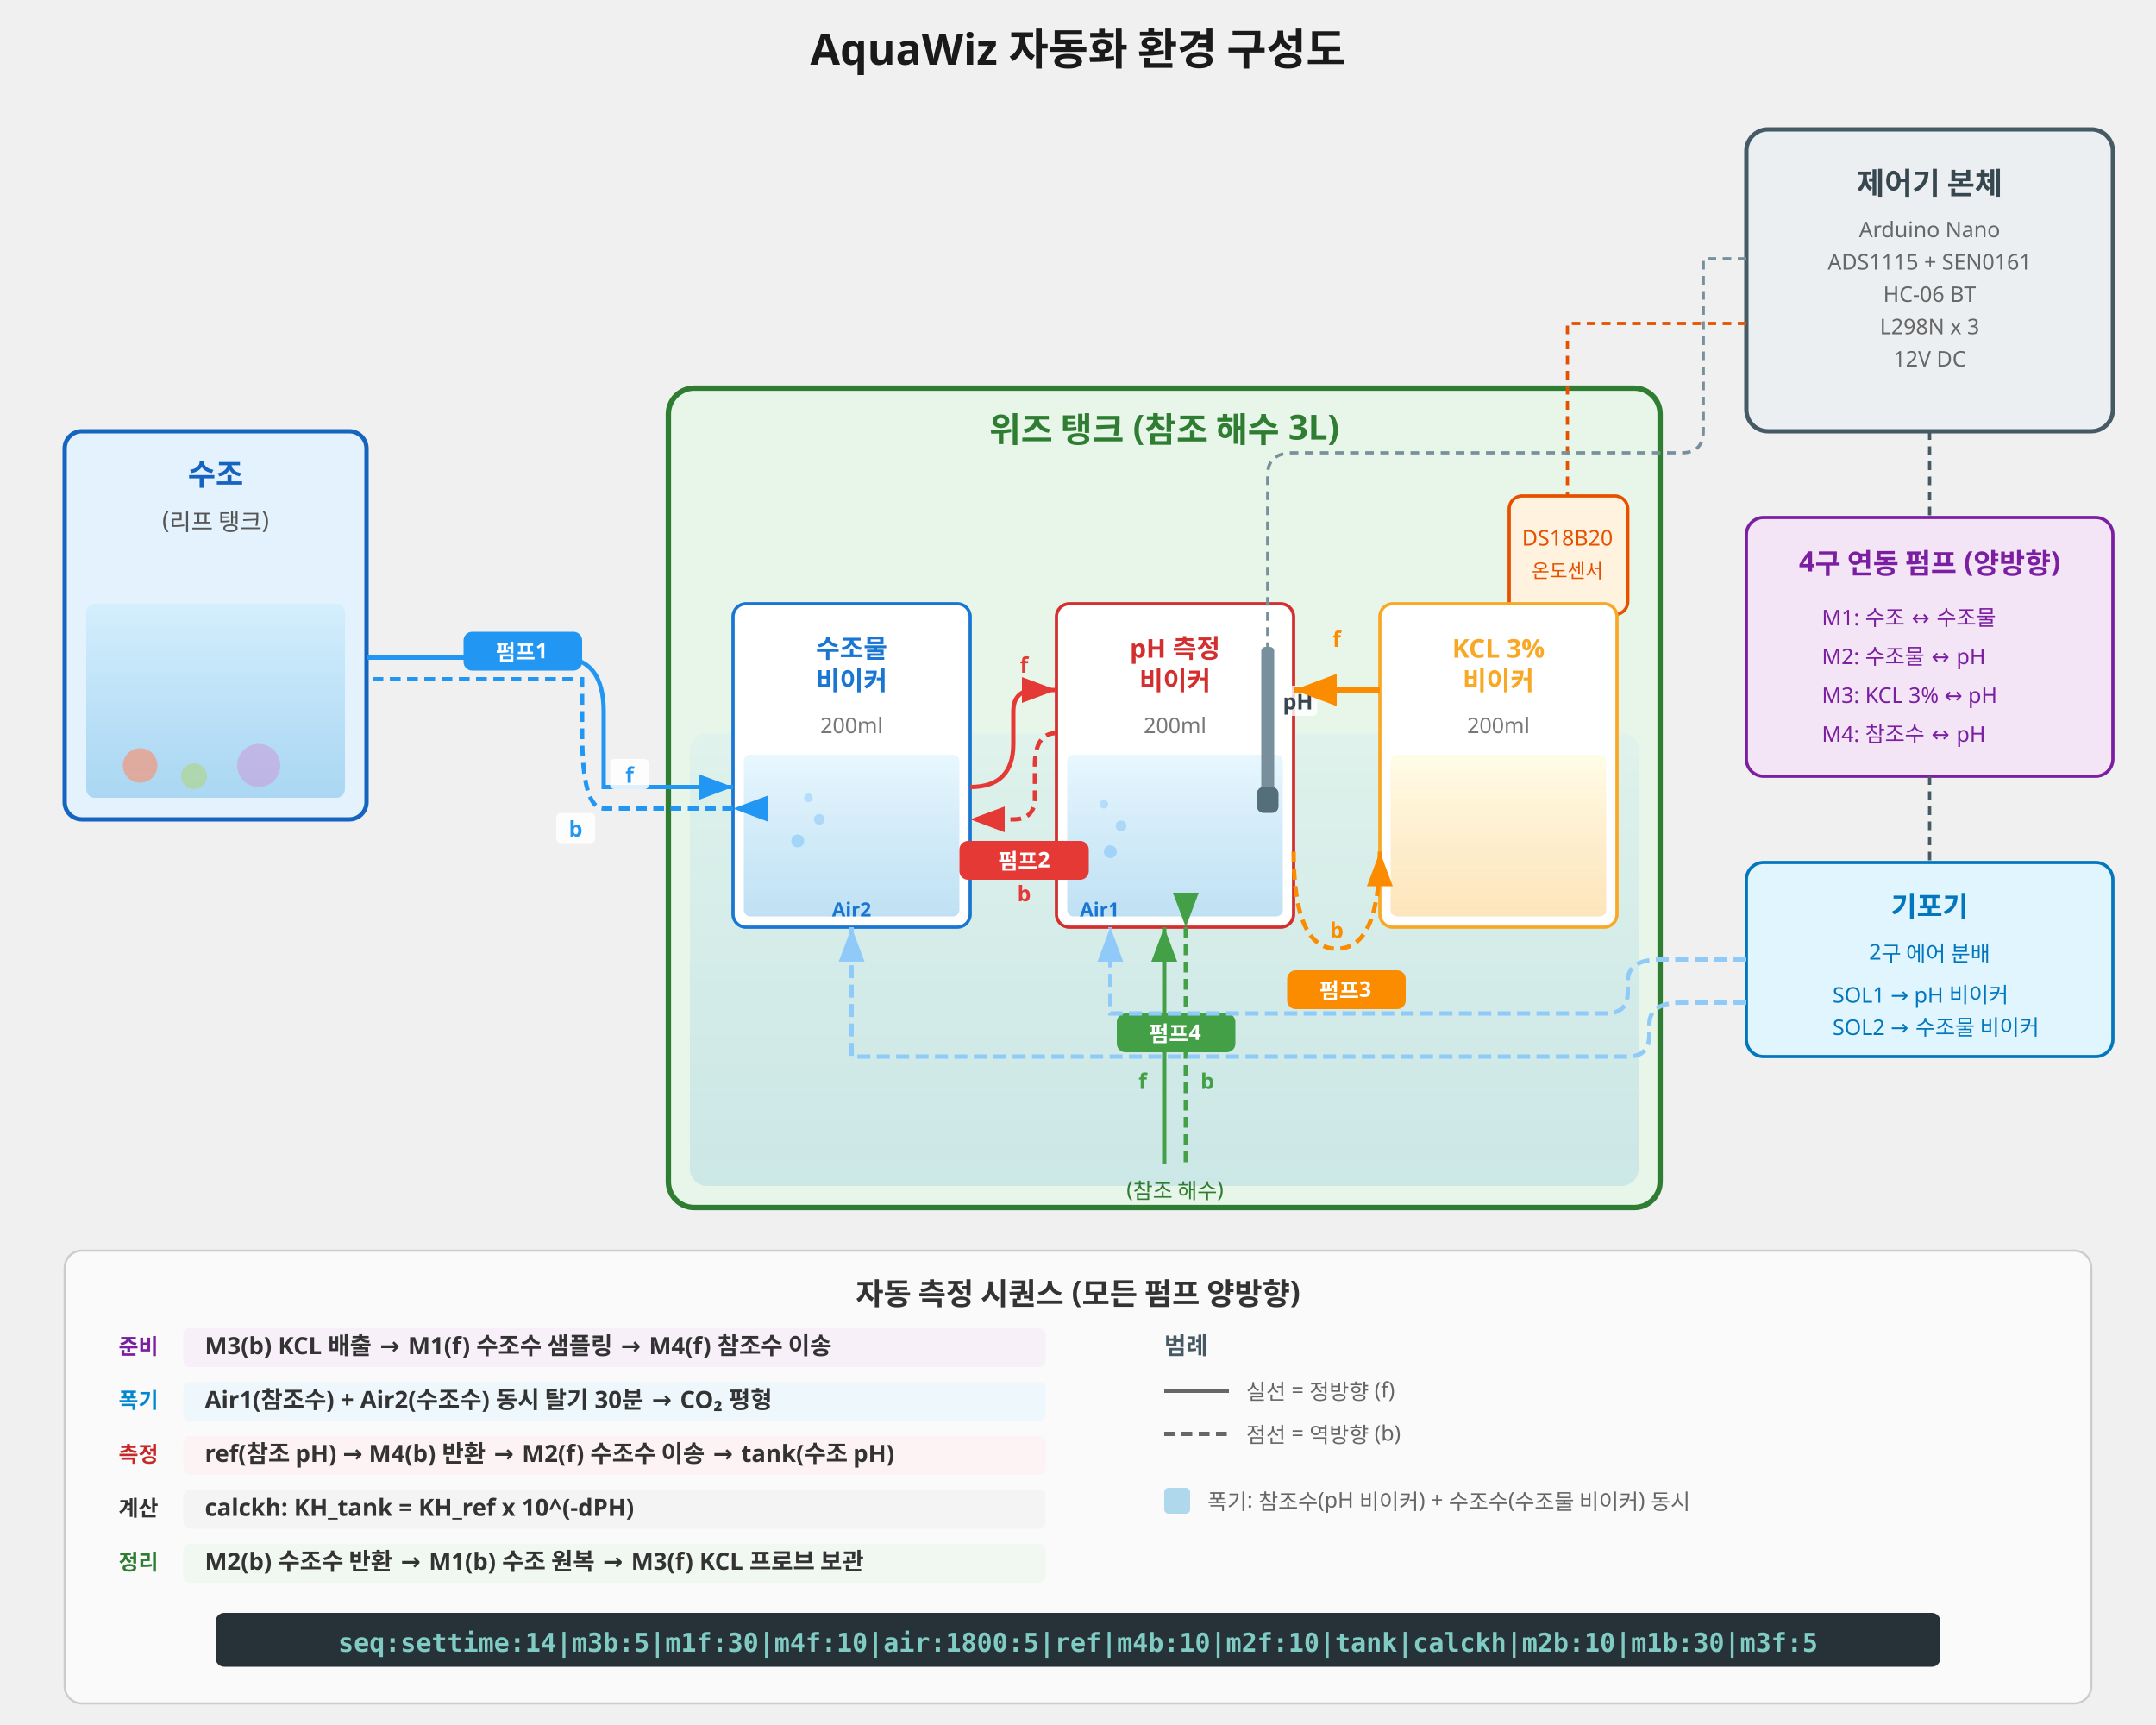
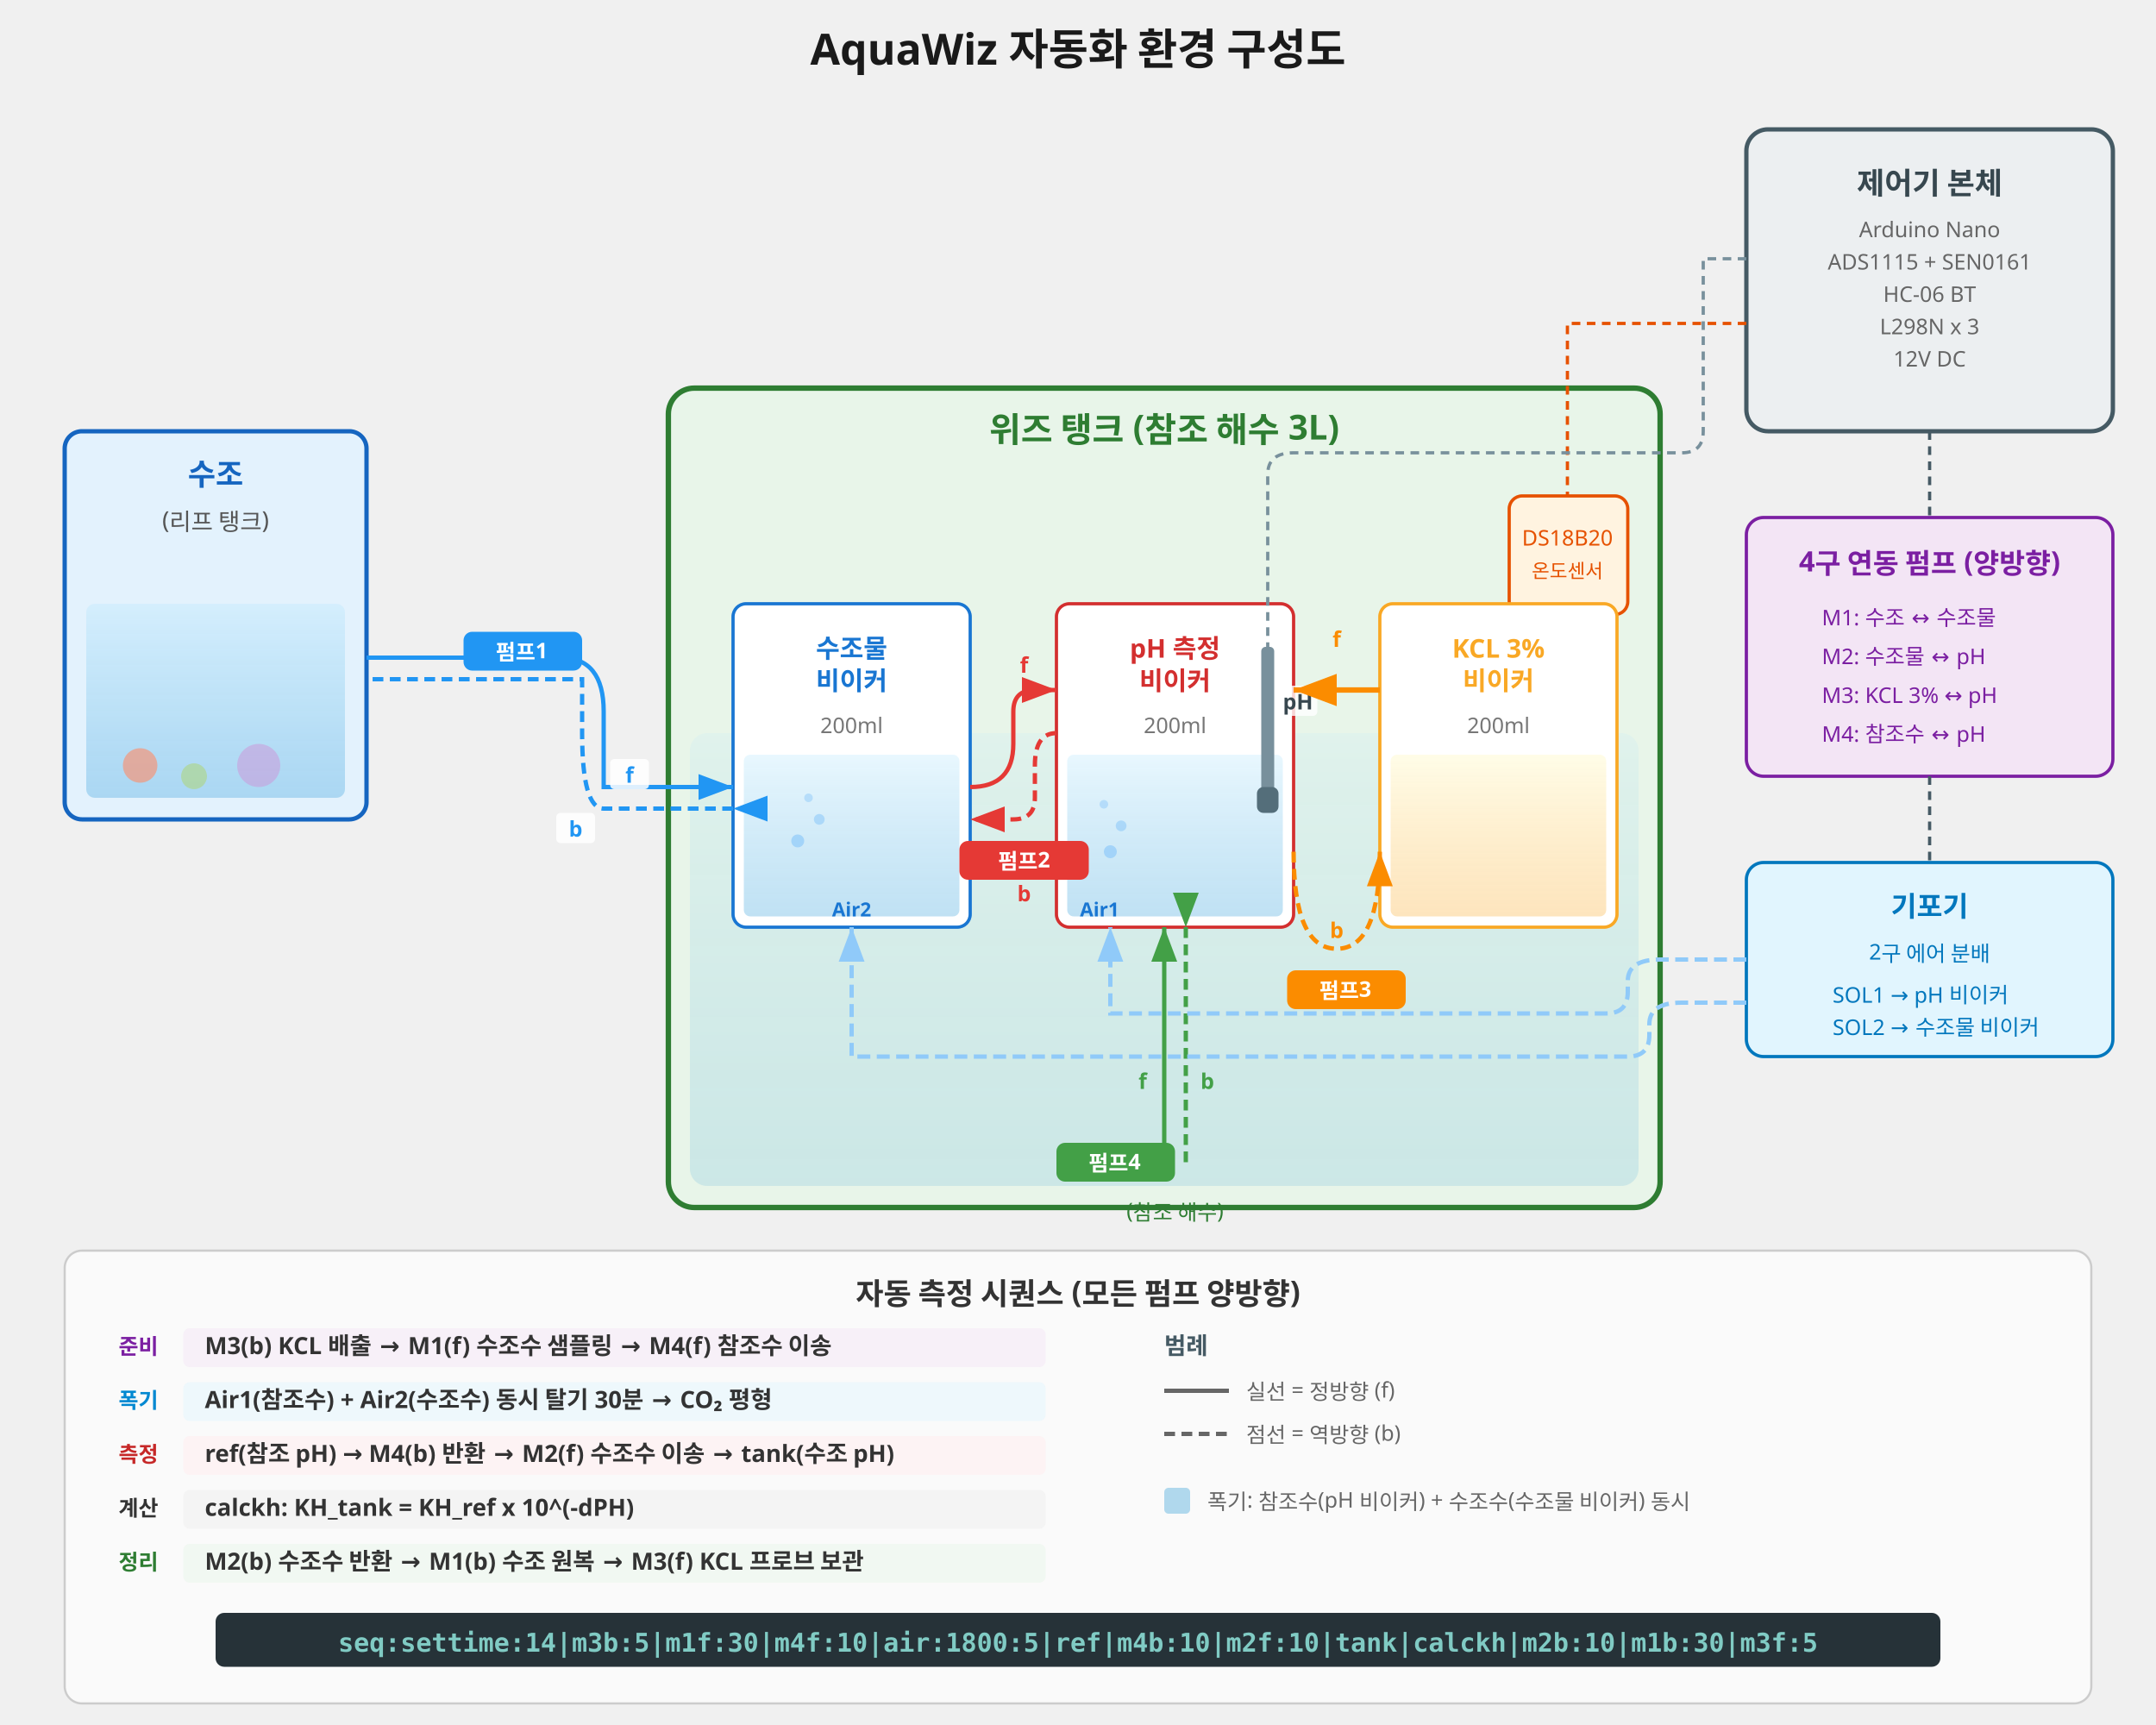
<svg xmlns="http://www.w3.org/2000/svg" viewBox="0 0 1000 800" font-family="'Malgun Gothic', 'Apple SD Gothic Neo', sans-serif" font-size="12">
  <defs>
    <marker id="arrow-blue" markerWidth="8" markerHeight="6" refX="8" refY="3" orient="auto">
      <path d="M0,0 L8,3 L0,6 Z" fill="#2196F3" />
    </marker>
    <marker id="arrow-red" markerWidth="8" markerHeight="6" refX="8" refY="3" orient="auto">
      <path d="M0,0 L8,3 L0,6 Z" fill="#e53935" />
    </marker>
    <marker id="arrow-green" markerWidth="8" markerHeight="6" refX="8" refY="3" orient="auto">
      <path d="M0,0 L8,3 L0,6 Z" fill="#43A047" />
    </marker>
    <marker id="arrow-orange" markerWidth="8" markerHeight="6" refX="8" refY="3" orient="auto">
      <path d="M0,0 L8,3 L0,6 Z" fill="#FB8C00" />
    </marker>
    <marker id="arrow-air" markerWidth="8" markerHeight="6" refX="8" refY="3" orient="auto">
      <path d="M0,0 L8,3 L0,6 Z" fill="#90CAF9" />
    </marker>
    <linearGradient id="water" x1="0" y1="0" x2="0" y2="1">
      <stop offset="0%" stop-color="#B3E5FC" stop-opacity="0.3" />
      <stop offset="100%" stop-color="#0288D1" stop-opacity="0.25" />
    </linearGradient>
    <linearGradient id="kcl" x1="0" y1="0" x2="0" y2="1">
      <stop offset="0%" stop-color="#FFF9C4" stop-opacity="0.4" />
      <stop offset="100%" stop-color="#F9A825" stop-opacity="0.3" />
    </linearGradient>
  </defs>
  <text x="500" y="30" text-anchor="middle" font-size="20" font-weight="bold" fill="#1a1a1a">AquaWiz 자동화 환경 구성도</text>
  <rect x="30" y="200" width="140" height="180" rx="8" fill="#E3F2FD" stroke="#1565C0" stroke-width="2" />
  <rect x="40" y="280" width="120" height="90" rx="4" fill="url(#water)" />
  <text x="100" y="225" text-anchor="middle" font-size="14" font-weight="bold" fill="#1565C0">수조</text>
  <text x="100" y="245" text-anchor="middle" font-size="11" fill="#555">(리프 탱크)</text>
  <circle cx="65" cy="355" r="8" fill="#FF8A65" opacity="0.6" />
  <circle cx="90" cy="360" r="6" fill="#AED581" opacity="0.6" />
  <circle cx="120" cy="355" r="10" fill="#CE93D8" opacity="0.5" />
  <rect x="310" y="180" width="460" height="380" rx="12" fill="#E8F5E9" stroke="#2E7D32" stroke-width="2.5" stroke-dasharray="none" />
  <text x="540" y="205" text-anchor="middle" font-size="16" font-weight="bold" fill="#2E7D32">위즈 탱크 (참조 해수 3L)</text>
  <rect x="320" y="340" width="440" height="210" rx="8" fill="url(#water)" opacity="0.5" />
  <rect x="700" y="230" width="55" height="55" rx="6" fill="#FFF3E0" stroke="#E65100" stroke-width="1.5" />
  <text x="727" y="253" text-anchor="middle" font-size="10" fill="#E65100">DS18B20</text>
  <text x="727" y="268" text-anchor="middle" font-size="9" fill="#E65100">온도센서</text>
  <line x1="727" y1="285" x2="727" y2="350" stroke="#E65100" stroke-width="2" stroke-dasharray="4,3" />
  <circle cx="727" cy="355" r="4" fill="#E65100" />
  <rect x="340" y="280" width="110" height="150" rx="6" fill="white" stroke="#1976D2" stroke-width="1.5" />
  <rect x="345" y="350" width="100" height="75" rx="3" fill="url(#water)" />
  <text x="395" y="305" text-anchor="middle" font-size="12" font-weight="bold" fill="#1976D2">수조물</text>
  <text x="395" y="320" text-anchor="middle" font-size="12" font-weight="bold" fill="#1976D2">비이커</text>
  <text x="395" y="340" text-anchor="middle" font-size="10" fill="#777">200ml</text>
  <circle cx="370" cy="390" r="3" fill="#90CAF9" opacity="0.7" />
  <circle cx="380" cy="380" r="2.5" fill="#90CAF9" opacity="0.6" />
  <circle cx="375" cy="370" r="2" fill="#90CAF9" opacity="0.5" />
  <text x="395" y="425" text-anchor="middle" font-size="9" fill="#1976D2" font-weight="bold">Air2</text>
  <rect x="490" y="280" width="110" height="150" rx="6" fill="white" stroke="#D32F2F" stroke-width="1.5" />
  <rect x="495" y="350" width="100" height="75" rx="3" fill="url(#water)" />
  <text x="545" y="305" text-anchor="middle" font-size="12" font-weight="bold" fill="#D32F2F">pH 측정</text>
  <text x="545" y="320" text-anchor="middle" font-size="12" font-weight="bold" fill="#D32F2F">비이커</text>
  <text x="545" y="340" text-anchor="middle" font-size="10" fill="#777">200ml</text>
  <rect x="585" y="300" width="6" height="70" rx="2" fill="#78909C" />
  <rect x="583" y="365" width="10" height="12" rx="3" fill="#546E7A" />
  <rect x="593" y="318" width="18" height="14" rx="2" fill="white" opacity="0.8" />
  <text x="602" y="329" text-anchor="middle" font-size="10" fill="#37474F" font-weight="bold">pH</text>
  <circle cx="515" cy="395" r="3" fill="#90CAF9" opacity="0.7" />
  <circle cx="520" cy="383" r="2.5" fill="#90CAF9" opacity="0.6" />
  <circle cx="512" cy="373" r="2" fill="#90CAF9" opacity="0.5" />
  <text x="510" y="425" text-anchor="middle" font-size="9" fill="#1976D2" font-weight="bold">Air1</text>
  <rect x="640" y="280" width="110" height="150" rx="6" fill="white" stroke="#F9A825" stroke-width="1.5" />
  <rect x="645" y="350" width="100" height="75" rx="3" fill="url(#kcl)" />
  <text x="695" y="305" text-anchor="middle" font-size="12" font-weight="bold" fill="#F9A825">KCL 3%</text>
  <text x="695" y="320" text-anchor="middle" font-size="12" font-weight="bold" fill="#F9A825">비이커</text>
  <text x="695" y="340" text-anchor="middle" font-size="10" fill="#777">200ml</text>
  <rect x="810" y="60" width="170" height="140" rx="10" fill="#ECEFF1" stroke="#455A64" stroke-width="2" />
  <text x="895" y="90" text-anchor="middle" font-size="14" font-weight="bold" fill="#37474F">제어기 본체</text>
  <text x="895" y="110" text-anchor="middle" font-size="10" fill="#666">Arduino Nano</text>
  <text x="895" y="125" text-anchor="middle" font-size="10" fill="#666">ADS1115 + SEN0161</text>
  <text x="895" y="140" text-anchor="middle" font-size="10" fill="#666">HC-06 BT</text>
  <text x="895" y="155" text-anchor="middle" font-size="10" fill="#666">L298N x 3</text>
  <text x="895" y="170" text-anchor="middle" font-size="10" fill="#666">12V DC</text>
  <rect x="810" y="240" width="170" height="120" rx="8" fill="#F3E5F5" stroke="#7B1FA2" stroke-width="1.5" />
  <text x="895" y="265" text-anchor="middle" font-size="13" font-weight="bold" fill="#7B1FA2">4구 연동 펌프 (양방향)</text>
  <text x="845" y="290" font-size="10" fill="#7B1FA2">M1: 수조 ↔ 수조물</text>
  <text x="845" y="308" font-size="10" fill="#7B1FA2">M2: 수조물 ↔ pH</text>
  <text x="845" y="326" font-size="10" fill="#7B1FA2">M3: KCL 3% ↔ pH</text>
  <text x="845" y="344" font-size="10" fill="#7B1FA2">M4: 참조수 ↔ pH</text>
  <rect x="810" y="400" width="170" height="90" rx="8" fill="#E1F5FE" stroke="#0277BD" stroke-width="1.5" />
  <text x="895" y="425" text-anchor="middle" font-size="13" font-weight="bold" fill="#0277BD">기포기</text>
  <text x="895" y="445" text-anchor="middle" font-size="10" fill="#0277BD">2구 에어 분배</text>
  <text x="850" y="465" font-size="10" fill="#0277BD">SOL1 → pH 비이커</text>
  <text x="850" y="480" font-size="10" fill="#0277BD">SOL2 → 수조물 비이커</text>
  <path d="M170,305 L260,305 Q280,305 280,330 L280,365 L340,365" fill="none" stroke="#2196F3" stroke-width="2" marker-end="url(#arrow-blue)" />
  <path d="M340,375 L280,375 Q270,375 270,340 L270,315 L170,315" fill="none" stroke="#2196F3" stroke-width="2" stroke-dasharray="5,3" marker-start="url(#arrow-blue)" />
  <rect x="215" y="293" width="55" height="18" rx="4" fill="#2196F3" />
  <text x="242" y="306" text-anchor="middle" font-size="10" fill="white" font-weight="bold">펌프1</text>
  <rect x="283" y="352" width="18" height="14" rx="2" fill="white" opacity="0.85" />
  <text x="292" y="363" text-anchor="middle" font-size="10" fill="#2196F3" font-weight="bold">f</text>
  <rect x="258" y="377" width="18" height="14" rx="2" fill="white" opacity="0.85" />
  <text x="267" y="388" text-anchor="middle" font-size="10" fill="#2196F3" font-weight="bold">b</text>
  <path d="M450,365 Q470,365 470,345 L470,330 Q470,320 480,320 L490,320" fill="none" stroke="#e53935" stroke-width="2" marker-end="url(#arrow-red)" />
  <path d="M490,340 Q480,340 480,355 L480,370 Q480,380 470,380 L450,380" fill="none" stroke="#e53935" stroke-width="2" stroke-dasharray="5,3" marker-end="url(#arrow-red)" />
  <rect x="445" y="390" width="60" height="18" rx="4" fill="#e53935" />
  <text x="475" y="403" text-anchor="middle" font-size="10" fill="white" font-weight="bold">펌프2</text>
  <text x="475" y="312" text-anchor="middle" font-size="10" fill="#e53935" font-weight="bold">f</text>
  <text x="475" y="418" text-anchor="middle" font-size="10" fill="#e53935" font-weight="bold">b</text>
  <path d="M640,320 L600,320" fill="none" stroke="#FB8C00" stroke-width="2.5" marker-end="url(#arrow-orange)" />
  <path d="M600,395 Q600,440 620,440 L620,440 Q640,440 640,395" fill="none" stroke="#FB8C00" stroke-width="2" stroke-dasharray="5,3" marker-end="url(#arrow-orange)" />
  <rect x="597" y="450" width="55" height="18" rx="4" fill="#FB8C00" />
  <text x="624" y="463" text-anchor="middle" font-size="10" fill="white" font-weight="bold">펌프3</text>
  <text x="620" y="300" text-anchor="middle" font-size="10" fill="#FB8C00" font-weight="bold">f</text>
  <text x="620" y="435" text-anchor="middle" font-size="10" fill="#FB8C00" font-weight="bold">b</text>
  <path d="M540,540 L540,430" fill="none" stroke="#43A047" stroke-width="2" marker-end="url(#arrow-green)" />
  <path d="M550,430 L550,540" fill="none" stroke="#43A047" stroke-width="2" stroke-dasharray="5,3" marker-start="url(#arrow-green)" />
-   <rect x="518" y="470" width="55" height="18" rx="4" fill="#43A047" />
-   <text x="545" y="483" text-anchor="middle" font-size="10" fill="white" font-weight="bold">펌프4</text>
-   <text x="545" y="555" text-anchor="middle" font-size="10" fill="#2E7D32">(참조 해수)</text>
+   <rect x="490" y="530" width="55" height="18" rx="4" fill="#43A047" />
+   <text x="517" y="543" text-anchor="middle" font-size="10" fill="white" font-weight="bold">펌프4</text>
+   <text x="545" y="565" text-anchor="middle" font-size="10" fill="#2E7D32">(참조 해수)</text>
  <text x="530" y="505" text-anchor="middle" font-size="10" fill="#43A047" font-weight="bold">f</text>
  <text x="560" y="505" text-anchor="middle" font-size="10" fill="#43A047" font-weight="bold">b</text>
  <path d="M810,445 L770,445 Q755,445 755,455 L755,460 Q755,470 745,470 L515,470 L515,430" fill="none" stroke="#90CAF9" stroke-width="2" stroke-dasharray="6,3" marker-end="url(#arrow-air)" />
  <path d="M810,465 L780,465 Q765,465 765,475 L765,480 Q765,490 755,490 L395,490 L395,430" fill="none" stroke="#90CAF9" stroke-width="2" stroke-dasharray="6,3" marker-end="url(#arrow-air)" />
  <line x1="895" y1="200" x2="895" y2="240" stroke="#455A64" stroke-width="1.5" stroke-dasharray="4,3" />
  <line x1="895" y1="360" x2="895" y2="400" stroke="#455A64" stroke-width="1.5" stroke-dasharray="4,3" />
  <path d="M810,150 L727,150 L727,230" fill="none" stroke="#E65100" stroke-width="1.5" stroke-dasharray="4,3" />
  <path d="M810,120 L790,120 L790,200 Q790,210 780,210 L600,210 Q588,210 588,220 L588,300" fill="none" stroke="#78909C" stroke-width="1.5" stroke-dasharray="4,3" />
  <rect x="30" y="580" width="940" height="210" rx="8" fill="#FAFAFA" stroke="#CCC" stroke-width="1" />
  <text x="500" y="605" text-anchor="middle" font-size="14" font-weight="bold" fill="#333">자동 측정 시퀀스 (모든 펌프 양방향)</text>
  <text x="55" y="628" font-size="10" font-weight="bold" fill="#7B1FA2">준비</text>
  <rect x="85" y="616" width="400" height="18" rx="3" fill="#F3E5F5" opacity="0.5" />
  <text x="95" y="628" font-size="11" fill="#333" font-weight="bold">M3(b) KCL 배출 → M1(f) 수조수 샘플링 → M4(f) 참조수 이송</text>
  <text x="55" y="653" font-size="10" font-weight="bold" fill="#0288D1">폭기</text>
  <rect x="85" y="641" width="400" height="18" rx="3" fill="#E1F5FE" opacity="0.5" />
  <text x="95" y="653" font-size="11" fill="#333" font-weight="bold">Air1(참조수) + Air2(수조수) 동시 탈기 30분 → CO₂ 평형</text>
  <text x="55" y="678" font-size="10" font-weight="bold" fill="#C62828">측정</text>
  <rect x="85" y="666" width="400" height="18" rx="3" fill="#FFEBEE" opacity="0.5" />
  <text x="95" y="678" font-size="11" fill="#333" font-weight="bold">ref(참조 pH) → M4(b) 반환 → M2(f) 수조수 이송 → tank(수조 pH)</text>
  <text x="55" y="703" font-size="10" font-weight="bold" fill="#333">계산</text>
  <rect x="85" y="691" width="400" height="18" rx="3" fill="#EEEEEE" opacity="0.5" />
  <text x="95" y="703" font-size="11" fill="#333" font-weight="bold">calckh: KH_tank = KH_ref x 10^(-dPH)</text>
  <text x="55" y="728" font-size="10" font-weight="bold" fill="#2E7D32">정리</text>
  <rect x="85" y="716" width="400" height="18" rx="3" fill="#E8F5E9" opacity="0.5" />
  <text x="95" y="728" font-size="11" fill="#333" font-weight="bold">M2(b) 수조수 반환 → M1(b) 수조 원복 → M3(f) KCL 프로브 보관</text>
  <text x="540" y="628" font-size="11" font-weight="bold" fill="#455A64">범례</text>
  <line x1="540" y1="645" x2="570" y2="645" stroke="#666" stroke-width="2" />
  <text x="578" y="649" font-size="10" fill="#666">실선 = 정방향 (f)</text>
  <line x1="540" y1="665" x2="570" y2="665" stroke="#666" stroke-width="2" stroke-dasharray="5,3" />
  <text x="578" y="669" font-size="10" fill="#666">점선 = 역방향 (b)</text>
  <rect x="540" y="690" width="12" height="12" rx="2" fill="#0288D1" opacity="0.3" />
  <text x="560" y="700" font-size="10" fill="#666">폭기: 참조수(pH 비이커) + 수조수(수조물 비이커) 동시</text>
  <rect x="100" y="748" width="800" height="25" rx="4" fill="#263238" />
  <text x="500" y="766" text-anchor="middle" font-size="12" fill="#80CBC4" font-weight="bold" font-family="monospace, 'Malgun Gothic'">seq:settime:14|m3b:5|m1f:30|m4f:10|air:1800:5|ref|m4b:10|m2f:10|tank|calckh|m2b:10|m1b:30|m3f:5</text>
</svg>
